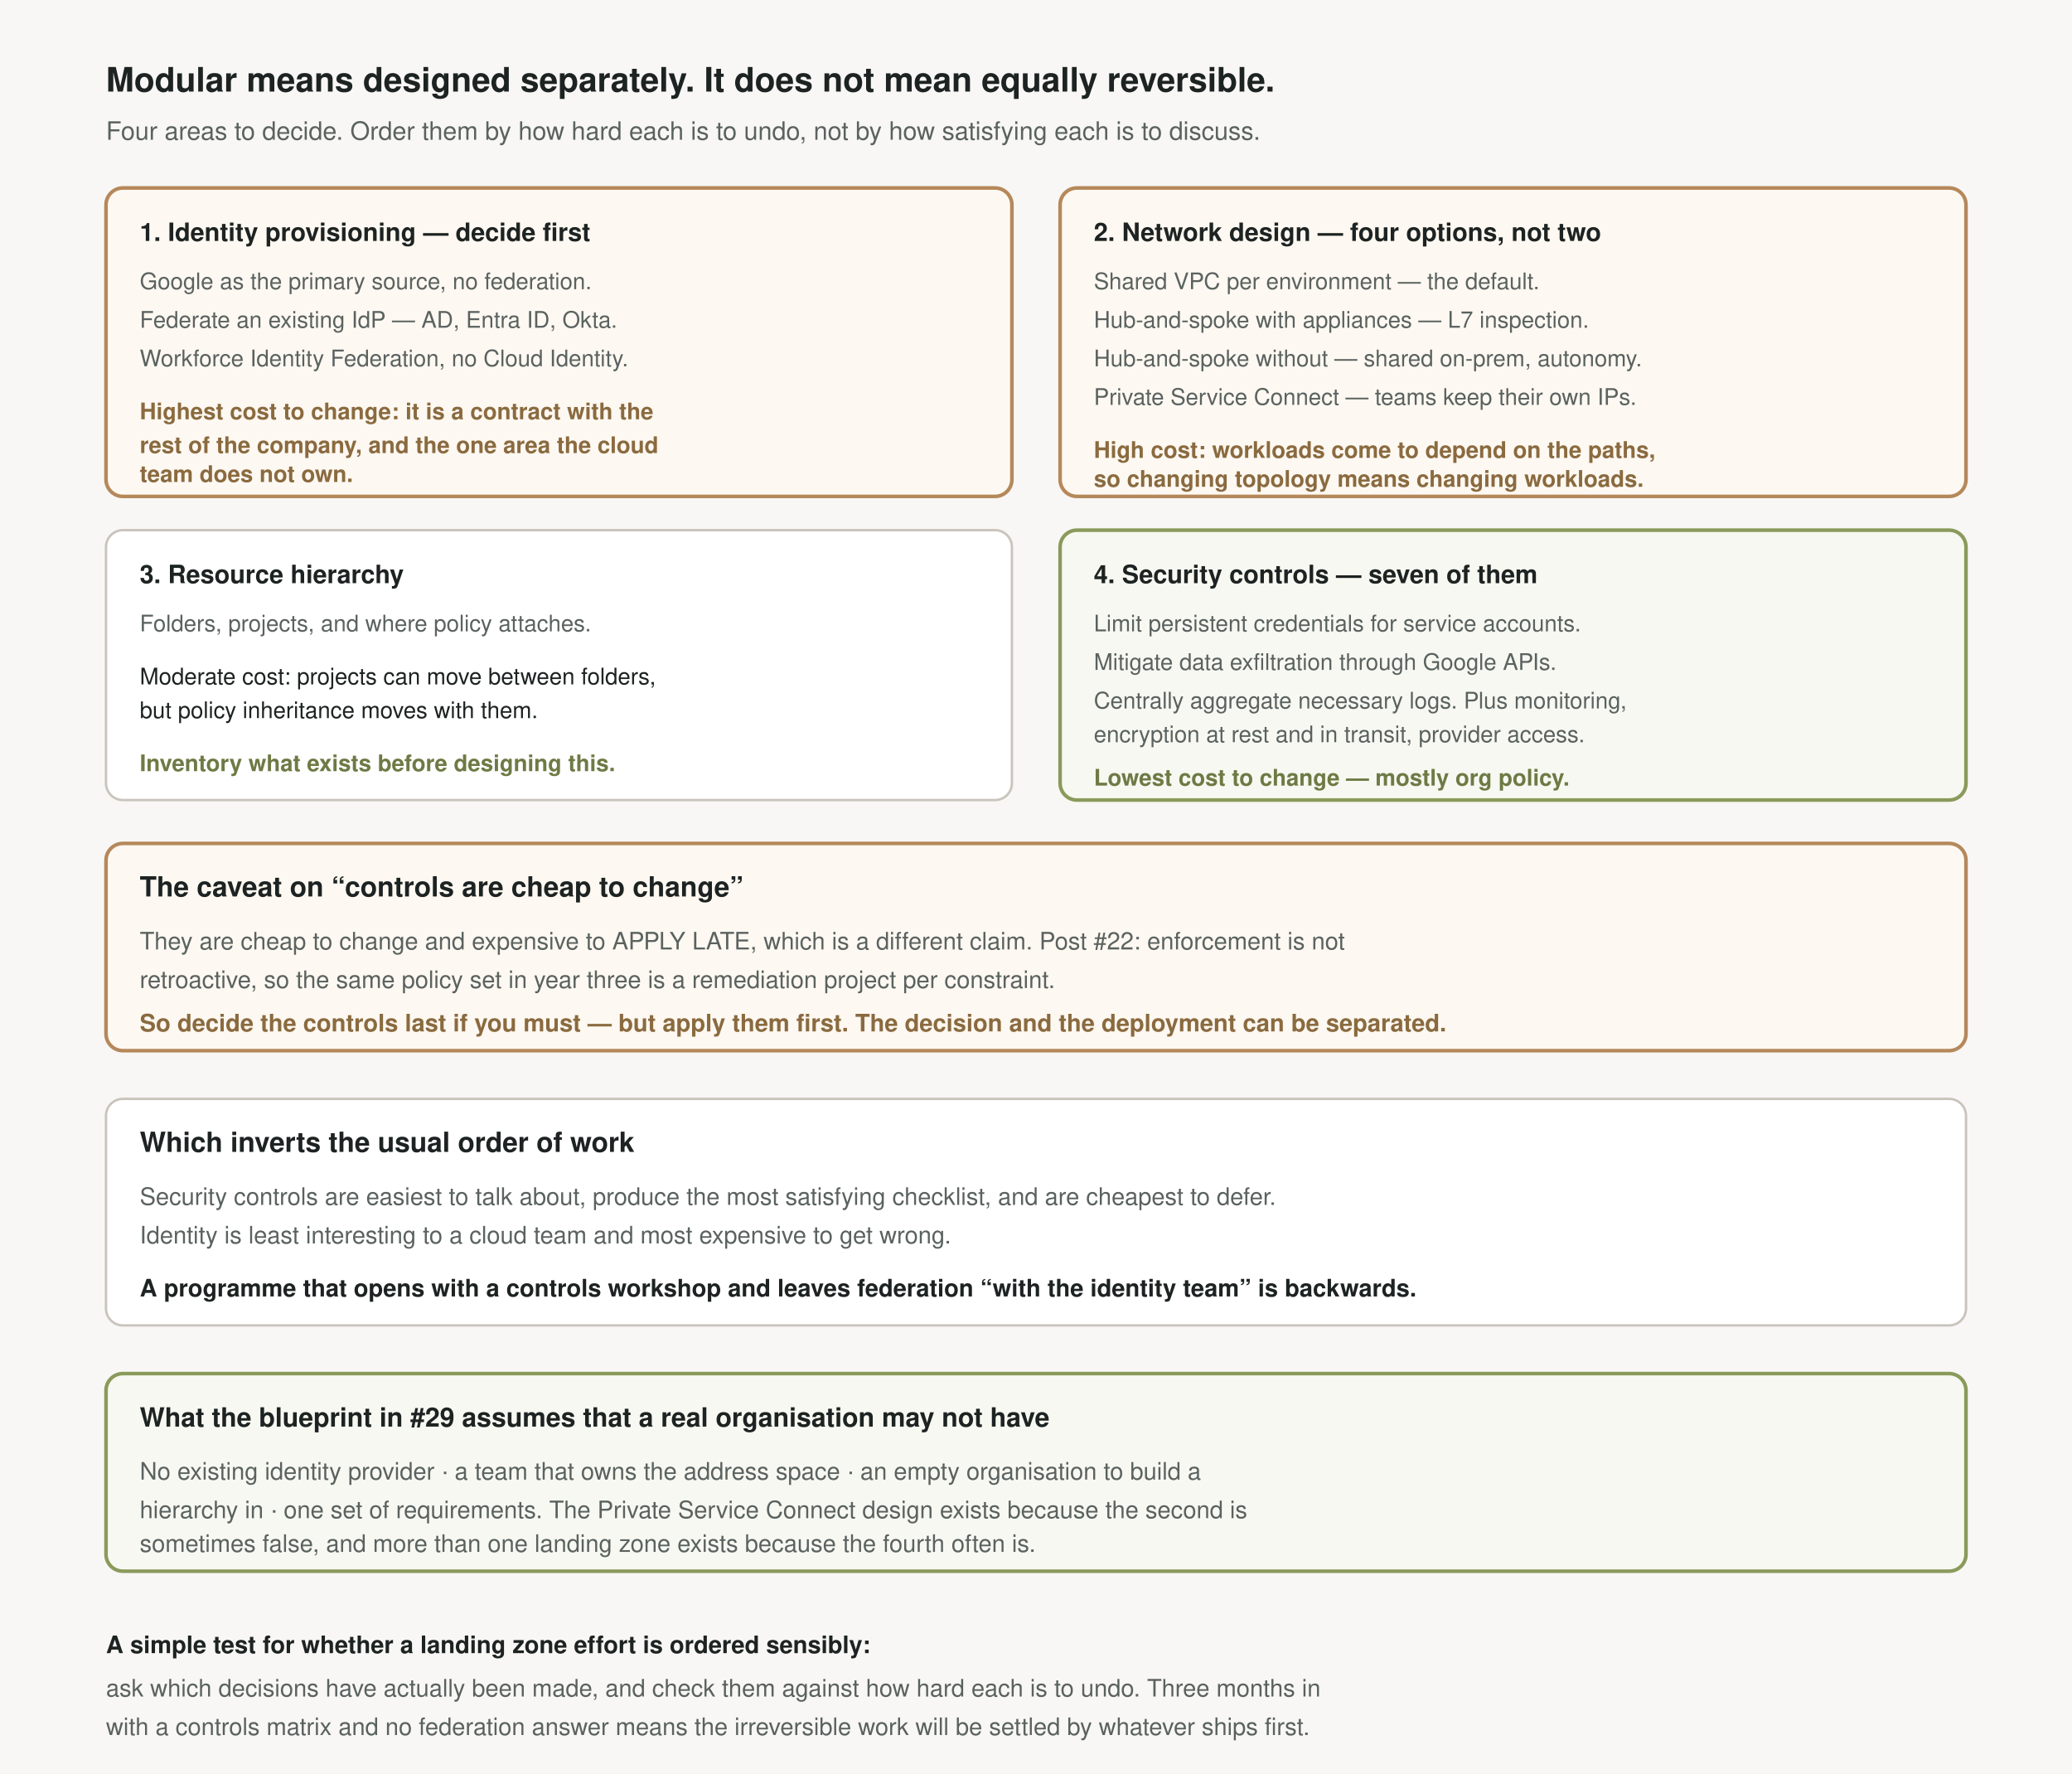
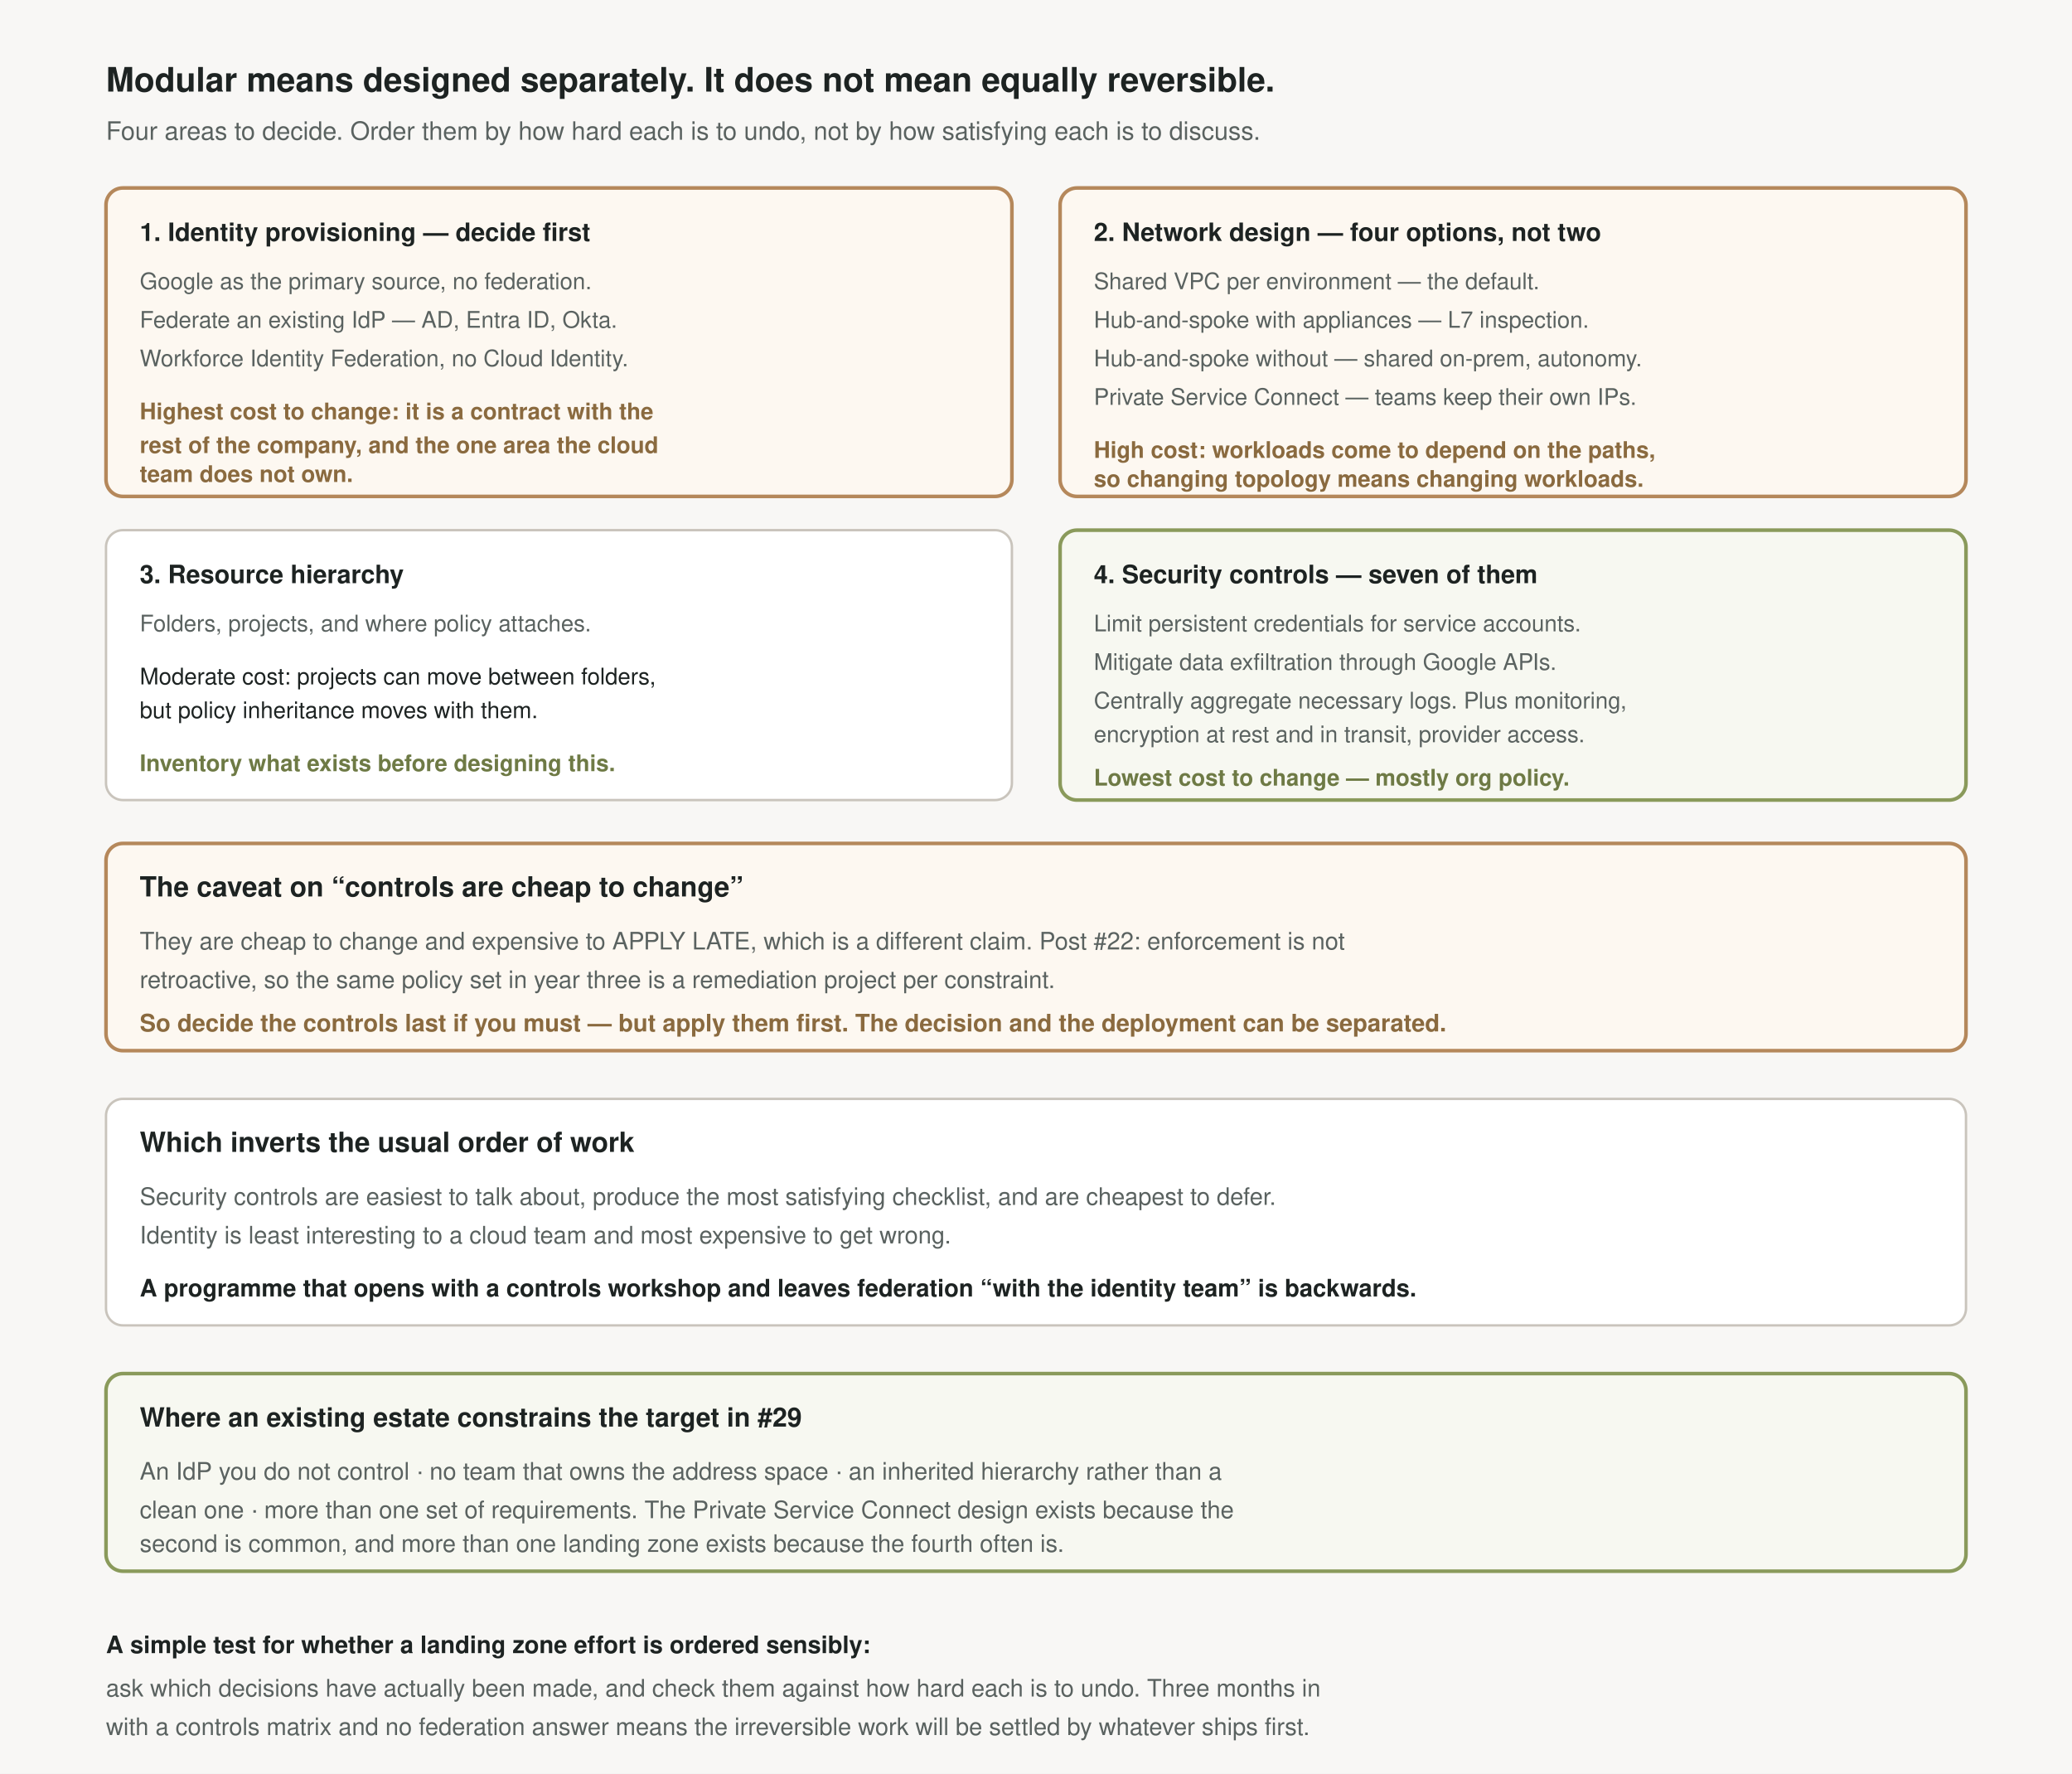
<svg xmlns="http://www.w3.org/2000/svg" viewBox="0 0 860 736" style="width:100%;max-width:860px;" role="img" aria-label="Diagram: the four landing zone design areas of identity provisioning, resource hierarchy, network and security controls, the options within each, and how the cost of changing each decision later drives the order they should be made in">
  <rect x="0" y="0" width="860" height="736" fill="#F8F7F5" />
  <text x="44" y="38" font-family="Helvetica, Arial, sans-serif" font-size="14" font-weight="700" fill="#1D2322">Modular means designed separately. It does not mean equally reversible.</text>
  <text x="44" y="58" font-family="Helvetica, Arial, sans-serif" font-size="10.5" fill="#5A6260">Four areas to decide. Order them by how hard each is to undo, not by how satisfying each is to discuss.</text>
  <rect x="44" y="78" width="376" height="128" rx="7" fill="#FDF8F1" stroke="#B5885B" stroke-width="1.5" />
  <text x="58" y="100" font-family="Helvetica, Arial, sans-serif" font-size="10.5" font-weight="700" fill="#1D2322">1. Identity provisioning — decide first</text>
  <text x="58" y="120" font-family="Helvetica, Arial, sans-serif" font-size="9.5" fill="#5A6260">Google as the primary source, no federation.</text>
  <text x="58" y="136" font-family="Helvetica, Arial, sans-serif" font-size="9.5" fill="#5A6260">Federate an existing IdP — AD, Entra ID, Okta.</text>
  <text x="58" y="152" font-family="Helvetica, Arial, sans-serif" font-size="9.5" fill="#5A6260">Workforce Identity Federation, no Cloud Identity.</text>
  <text x="58" y="174" font-family="Helvetica, Arial, sans-serif" font-size="9.5" font-weight="700" fill="#8A6A3F">Highest cost to change: it is a contract with the</text>
  <text x="58" y="188" font-family="Helvetica, Arial, sans-serif" font-size="9.5" font-weight="700" fill="#8A6A3F">rest of the company, and the one area the cloud</text>
  <text x="58" y="200" font-family="Helvetica, Arial, sans-serif" font-size="9.5" font-weight="700" fill="#8A6A3F">team does not own.</text>
  <rect x="440" y="78" width="376" height="128" rx="7" fill="#FDF8F1" stroke="#B5885B" stroke-width="1.5" />
  <text x="454" y="100" font-family="Helvetica, Arial, sans-serif" font-size="10.5" font-weight="700" fill="#1D2322">2. Network design — four options, not two</text>
  <text x="454" y="120" font-family="Helvetica, Arial, sans-serif" font-size="9.5" fill="#5A6260">Shared VPC per environment — the default.</text>
  <text x="454" y="136" font-family="Helvetica, Arial, sans-serif" font-size="9.5" fill="#5A6260">Hub-and-spoke with appliances — L7 inspection.</text>
  <text x="454" y="152" font-family="Helvetica, Arial, sans-serif" font-size="9.5" fill="#5A6260">Hub-and-spoke without — shared on-prem, autonomy.</text>
  <text x="454" y="168" font-family="Helvetica, Arial, sans-serif" font-size="9.5" fill="#5A6260">Private Service Connect — teams keep their own IPs.</text>
  <text x="454" y="190" font-family="Helvetica, Arial, sans-serif" font-size="9.5" font-weight="700" fill="#8A6A3F">High cost: workloads come to depend on the paths,</text>
  <text x="454" y="202" font-family="Helvetica, Arial, sans-serif" font-size="9.5" font-weight="700" fill="#8A6A3F">so changing topology means changing workloads.</text>
  <rect x="44" y="220" width="376" height="112" rx="7" fill="#FFFFFF" stroke="#C9C4BC" stroke-width="1" />
  <text x="58" y="242" font-family="Helvetica, Arial, sans-serif" font-size="10.5" font-weight="700" fill="#1D2322">3. Resource hierarchy</text>
  <text x="58" y="262" font-family="Helvetica, Arial, sans-serif" font-size="9.5" fill="#5A6260">Folders, projects, and where policy attaches.</text>
  <text x="58" y="284" font-family="Helvetica, Arial, sans-serif" font-size="9.5" fill="#1D2322">Moderate cost: projects can move between folders,</text>
  <text x="58" y="298" font-family="Helvetica, Arial, sans-serif" font-size="9.5" fill="#1D2322">but policy inheritance moves with them.</text>
  <text x="58" y="320" font-family="Helvetica, Arial, sans-serif" font-size="9.5" font-weight="700" fill="#6E7A45">Inventory what exists before designing this.</text>
  <rect x="440" y="220" width="376" height="112" rx="7" fill="#F7F8F1" stroke="#8A9A5B" stroke-width="1.5" />
  <text x="454" y="242" font-family="Helvetica, Arial, sans-serif" font-size="10.5" font-weight="700" fill="#1D2322">4. Security controls — seven of them</text>
  <text x="454" y="262" font-family="Helvetica, Arial, sans-serif" font-size="9.5" fill="#5A6260">Limit persistent credentials for service accounts.</text>
  <text x="454" y="278" font-family="Helvetica, Arial, sans-serif" font-size="9.5" fill="#5A6260">Mitigate data exfiltration through Google APIs.</text>
  <text x="454" y="294" font-family="Helvetica, Arial, sans-serif" font-size="9.5" fill="#5A6260">Centrally aggregate necessary logs. Plus monitoring,</text>
  <text x="454" y="308" font-family="Helvetica, Arial, sans-serif" font-size="9.5" fill="#5A6260">encryption at rest and in transit, provider access.</text>
  <text x="454" y="326" font-family="Helvetica, Arial, sans-serif" font-size="9.5" font-weight="700" fill="#6E7A45">Lowest cost to change — mostly org policy.</text>
  <rect x="44" y="350" width="772" height="86" rx="7" fill="#FDF8F1" stroke="#B5885B" stroke-width="1.5" />
  <text x="58" y="372" font-family="Helvetica, Arial, sans-serif" font-size="11.5" font-weight="700" fill="#1D2322">The caveat on “controls are cheap to change”</text>
  <text x="58" y="394" font-family="Helvetica, Arial, sans-serif" font-size="10" fill="#5A6260">They are cheap to change and expensive to APPLY LATE, which is a different claim. Post #22: enforcement is not</text>
  <text x="58" y="410" font-family="Helvetica, Arial, sans-serif" font-size="10" fill="#5A6260">retroactive, so the same policy set in year three is a remediation project per constraint.</text>
  <text x="58" y="428" font-family="Helvetica, Arial, sans-serif" font-size="10" font-weight="700" fill="#8A6A3F">So decide the controls last if you must — but apply them first. The decision and the deployment can be separated.</text>
  <rect x="44" y="456" width="772" height="94" rx="7" fill="#FFFFFF" stroke="#C9C4BC" stroke-width="1" />
  <text x="58" y="478" font-family="Helvetica, Arial, sans-serif" font-size="11.5" font-weight="700" fill="#1D2322">Which inverts the usual order of work</text>
  <text x="58" y="500" font-family="Helvetica, Arial, sans-serif" font-size="10" fill="#5A6260">Security controls are easiest to talk about, produce the most satisfying checklist, and are cheapest to defer.</text>
  <text x="58" y="516" font-family="Helvetica, Arial, sans-serif" font-size="10" fill="#5A6260">Identity is least interesting to a cloud team and most expensive to get wrong.</text>
  <text x="58" y="538" font-family="Helvetica, Arial, sans-serif" font-size="10" font-weight="700" fill="#1D2322">A programme that opens with a controls workshop and leaves federation “with the identity team” is backwards.</text>
  <rect x="44" y="570" width="772" height="82" rx="7" fill="#F7F8F1" stroke="#8A9A5B" stroke-width="1.5" />
-   <text x="58" y="592" font-family="Helvetica, Arial, sans-serif" font-size="11" font-weight="700" fill="#1D2322">What the blueprint in #29 assumes that a real organisation may not have</text>
-   <text x="58" y="614" font-family="Helvetica, Arial, sans-serif" font-size="10" fill="#5A6260">No existing identity provider · a team that owns the address space · an empty organisation to build a</text>
-   <text x="58" y="630" font-family="Helvetica, Arial, sans-serif" font-size="10" fill="#5A6260">hierarchy in · one set of requirements. The Private Service Connect design exists because the second is</text>
-   <text x="58" y="644" font-family="Helvetica, Arial, sans-serif" font-size="10" fill="#5A6260">sometimes false, and more than one landing zone exists because the fourth often is.</text>
+   <text x="58" y="592" font-family="Helvetica, Arial, sans-serif" font-size="11" font-weight="700" fill="#1D2322">Where an existing estate constrains the target in #29</text>
+   <text x="58" y="614" font-family="Helvetica, Arial, sans-serif" font-size="10" fill="#5A6260">An IdP you do not control · no team that owns the address space · an inherited hierarchy rather than a</text>
+   <text x="58" y="630" font-family="Helvetica, Arial, sans-serif" font-size="10" fill="#5A6260">clean one · more than one set of requirements. The Private Service Connect design exists because the</text>
+   <text x="58" y="644" font-family="Helvetica, Arial, sans-serif" font-size="10" fill="#5A6260">second is common, and more than one landing zone exists because the fourth often is.</text>
  <text x="44" y="686" font-family="Helvetica, Arial, sans-serif" font-size="10" font-weight="700" fill="#1D2322">A simple test for whether a landing zone effort is ordered sensibly:</text>
  <text x="44" y="704" font-family="Helvetica, Arial, sans-serif" font-size="10" fill="#5A6260">ask which decisions have actually been made, and check them against how hard each is to undo. Three months in</text>
  <text x="44" y="720" font-family="Helvetica, Arial, sans-serif" font-size="10" fill="#5A6260">with a controls matrix and no federation answer means the irreversible work will be settled by whatever ships first.</text>
</svg>
